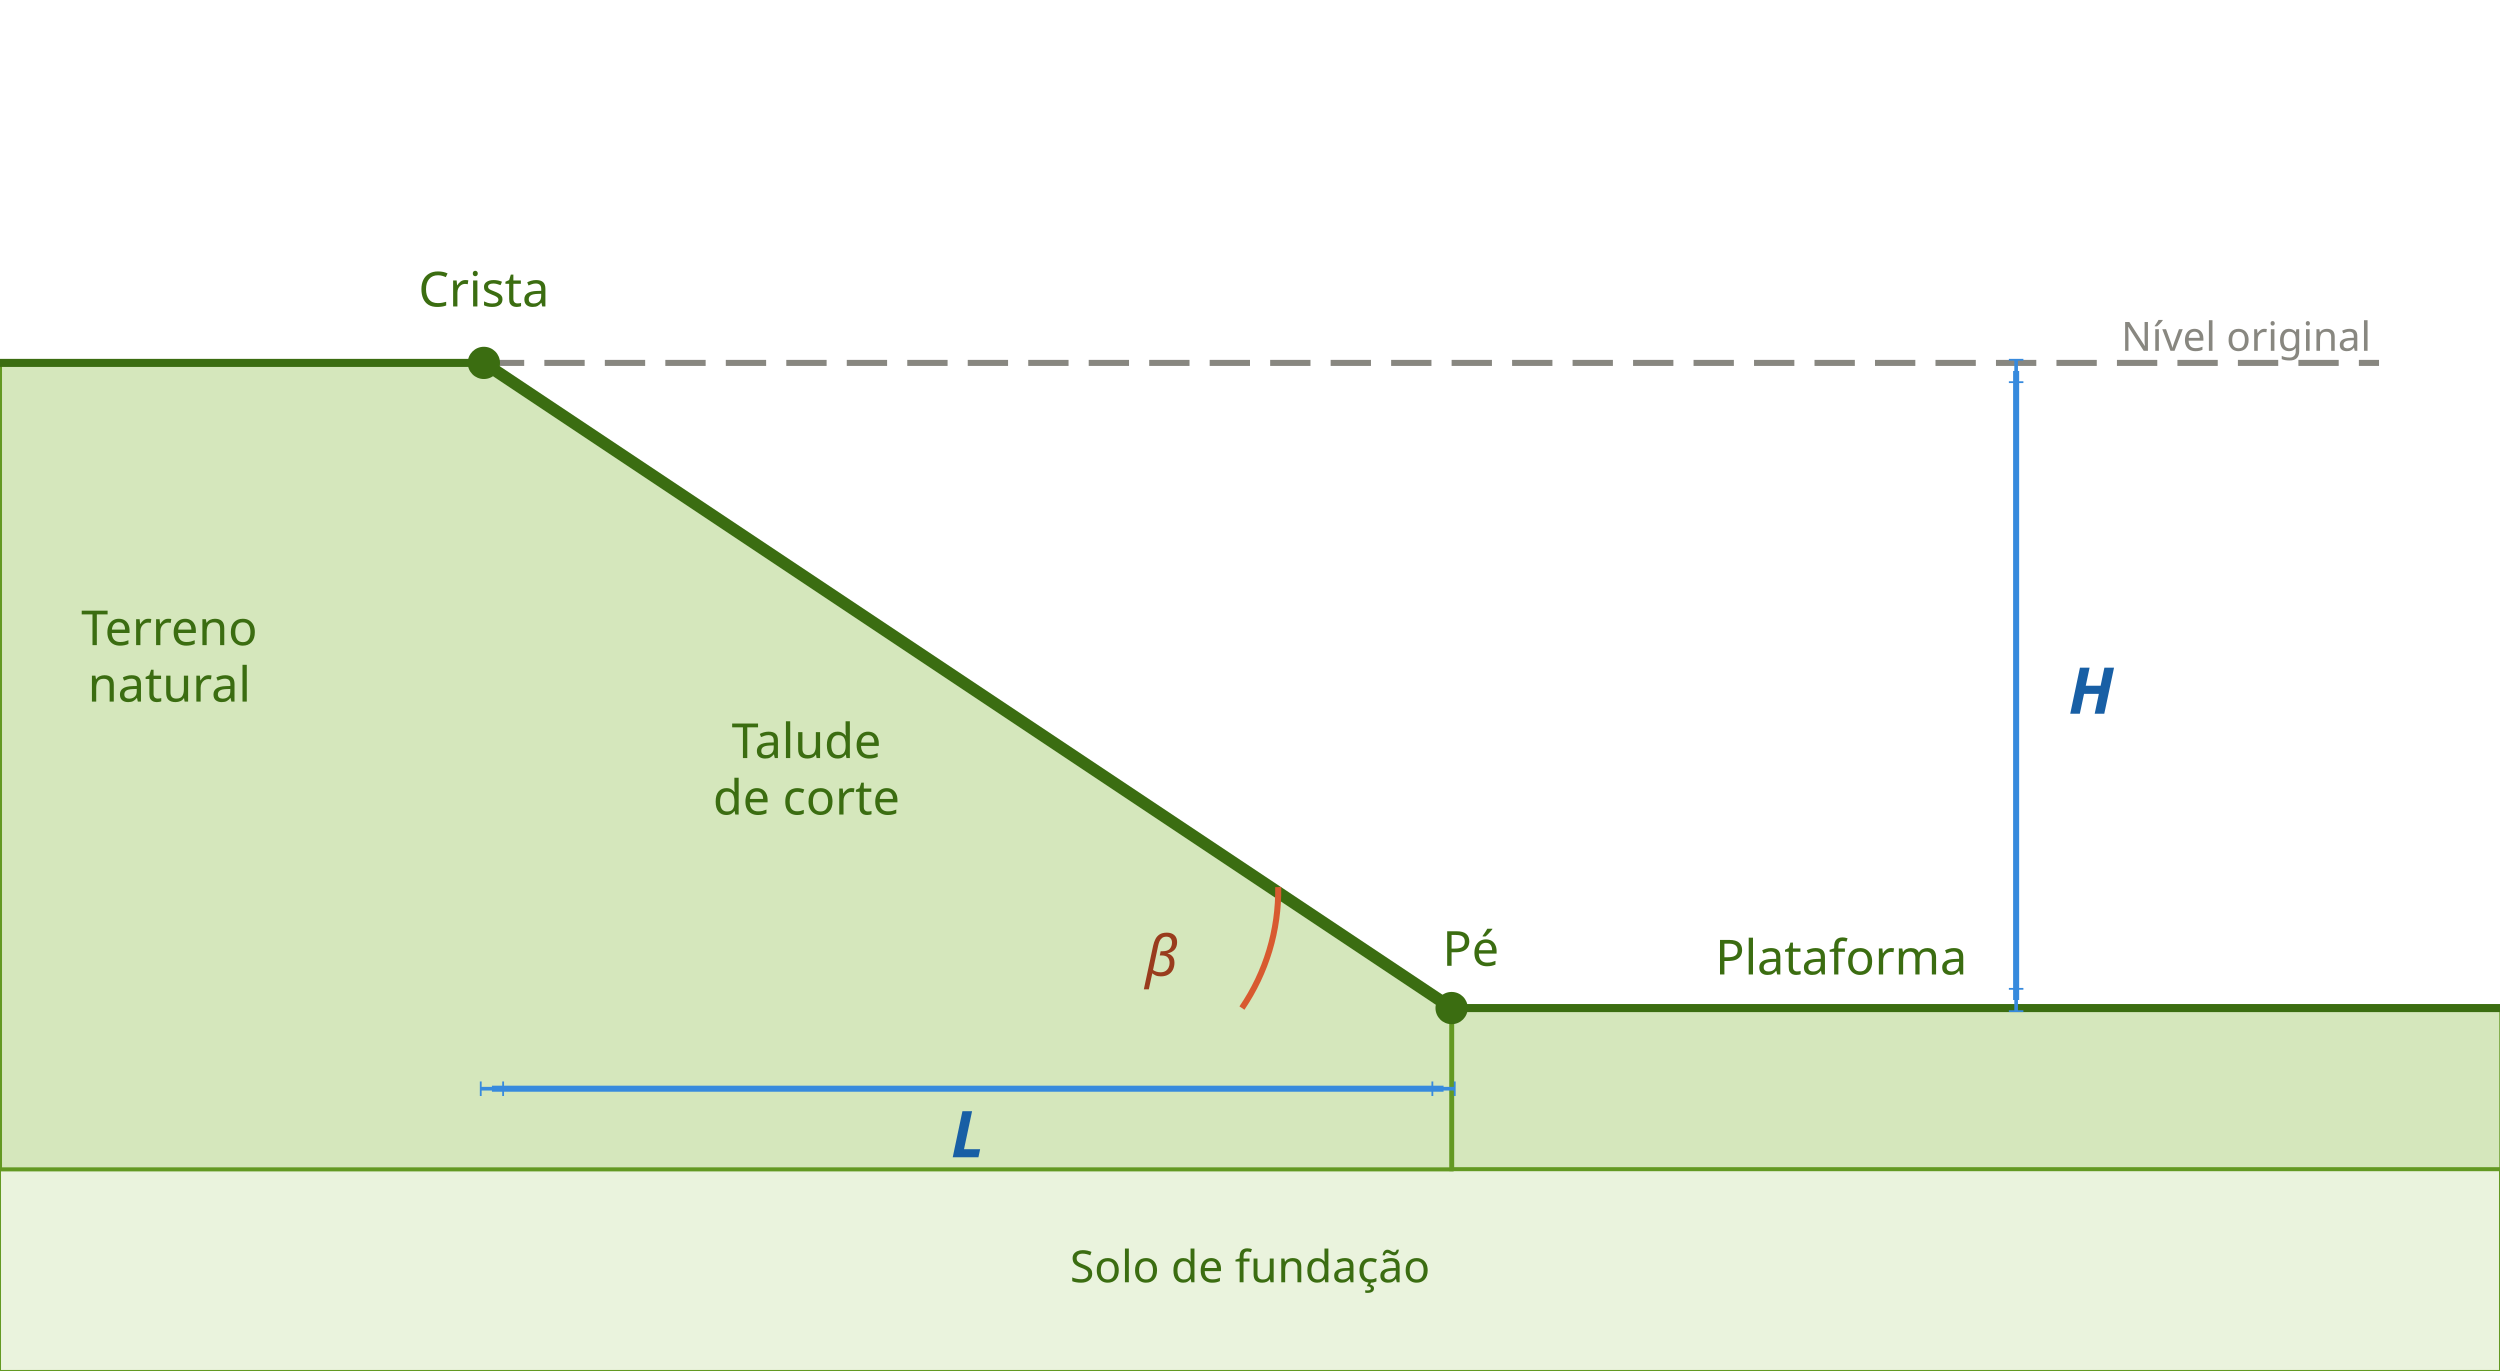
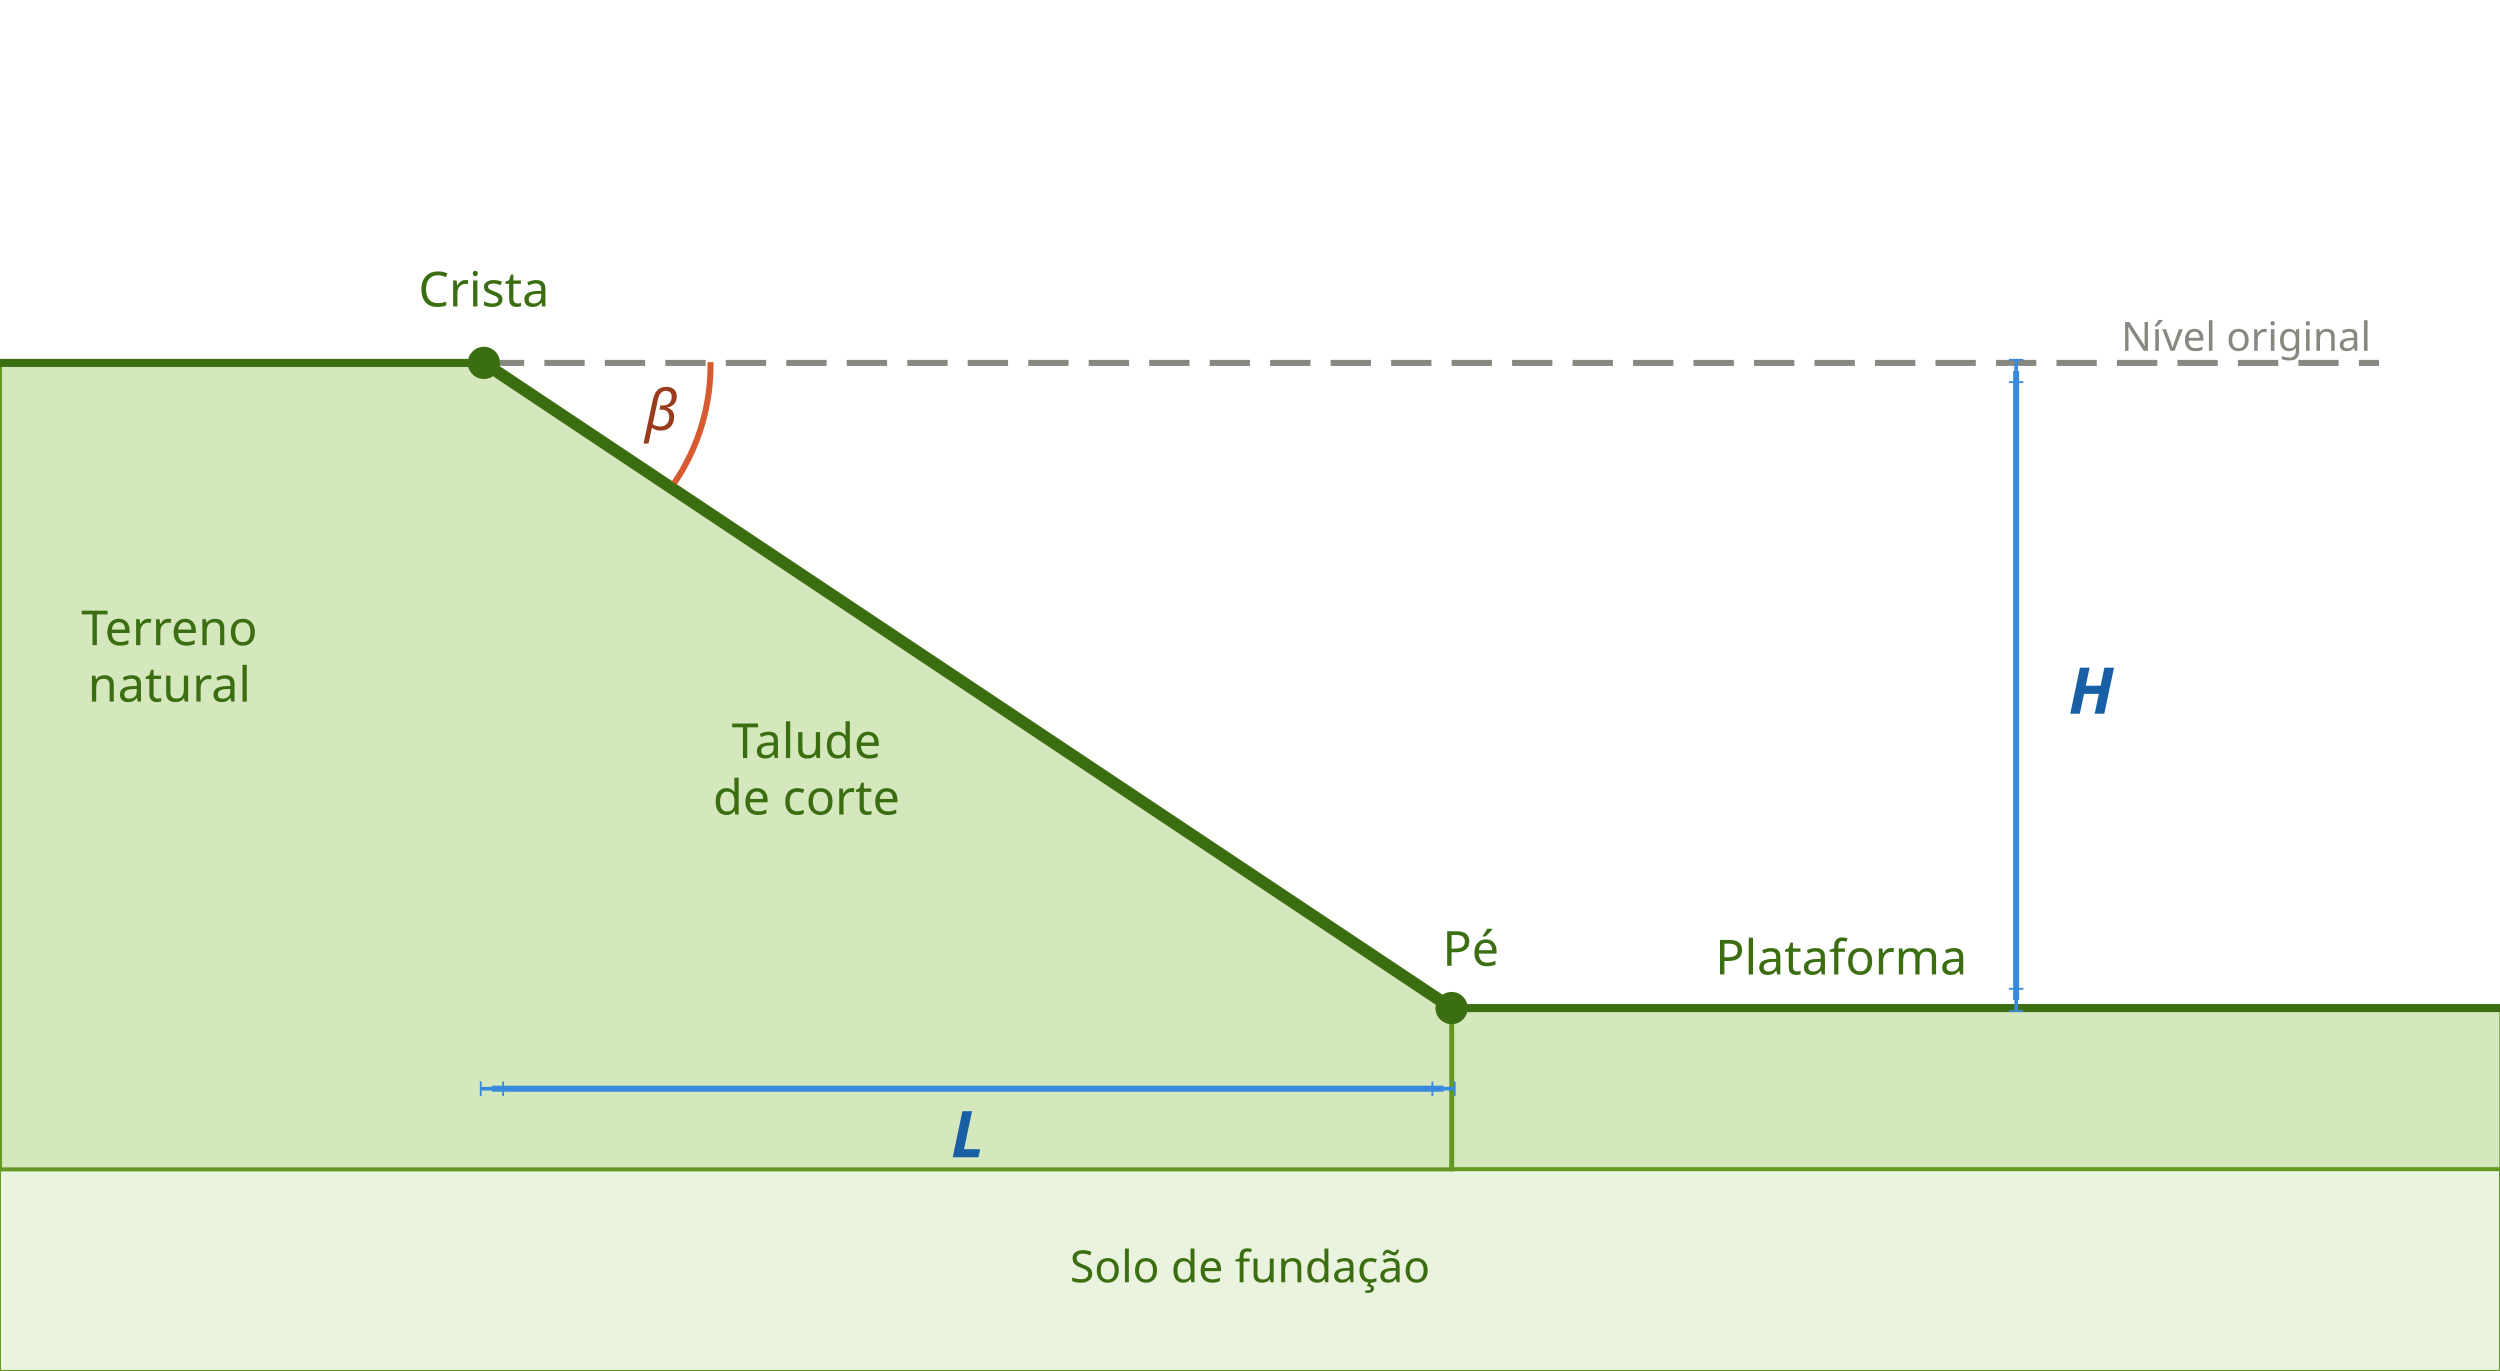
<svg xmlns="http://www.w3.org/2000/svg" width="620" height="340" viewBox="0 0 620 340" version="1.1" id="svg15">
  <defs id="defs1">
    <marker id="arr" viewBox="0 0 10 10" refX="5" refY="5" markerWidth="4" markerHeight="4" orient="auto-start-reverse">
      <path d="M0 5 L10 5 M0 2 L0 8 M10 2 L10 8" fill="none" stroke="context-stroke" stroke-width="1.5" id="path1" />
    </marker>
  </defs>
  <rect x="0" y="290" width="620" height="50" fill="#97C459" fill-opacity="0.20" stroke="#639922" stroke-width="0.5" id="rect1" />
  <text font-family="sans-serif" font-size="11" x="310" y="318" text-anchor="middle" fill="#3B6D11" id="text1">Solo de fundação</text>
  <polygon points="0,90 120,90 360,250 360,290 0,290" fill="#97C459" fill-opacity="0.40" stroke="#639922" stroke-width="1" id="polygon1" />
  <polygon points="580,250 580,290 360,290 360,250 " fill="#97c459" fill-opacity="0.4" stroke="#639922" stroke-width="1" id="polygon2" transform="matrix(1.183541,0,0,0.9978318,-66.03135,0.5854047)" />
  <line x1="120" y1="90" x2="360" y2="250" stroke="#3B6D11" stroke-width="3" id="line2" />
  <line x1="0" y1="90" x2="120" y2="90" stroke="#3B6D11" stroke-width="2" id="line3" />
  <line x1="120" y1="90" x2="590" y2="90" stroke="#888780" stroke-width="1.5" stroke-dasharray="10 5" id="line4" />
  <text font-family="sans-serif" font-size="10" x="588" y="87" text-anchor="end" fill="#888780" id="text4">Nível original</text>
  <line x1="360" y1="250" x2="620.246" y2="250" stroke="#3b6d11" stroke-width="2" id="line5" />
  <line x1="500" y1="92" x2="500" y2="248" stroke="#378ADD" stroke-width="1.5" marker-start="url(#arr)" marker-end="url(#arr)" id="line6" />
  <text font-family="sans-serif" font-size="16" font-style="italic" font-weight="bold" x="513" y="177" fill="#185FA5" id="text6">H</text>
  <line x1="122" y1="270" x2="358" y2="270" stroke="#378ADD" stroke-width="1.5" marker-start="url(#arr)" marker-end="url(#arr)" id="line7" />
  <text font-family="sans-serif" font-size="16" font-style="italic" font-weight="bold" x="240" y="287" text-anchor="middle" fill="#185FA5" id="text7">L</text>
-   <path d="M 308,250 A 52,52 0 0,0 317,220" fill="none" stroke="#D85A30" stroke-width="1.5" id="path7" />
-   <text font-family="sans-serif" font-size="14" font-style="italic" x="284" y="242" fill="#993C1D" id="text8">β</text>
+   <path d="m 167.207,119.813 a 52,52 0 0 0 9,-30" fill="none" stroke="#d85a30" stroke-width="1.5" id="path7" />
+   <text font-family="sans-serif" font-size="14px" font-style="italic" x="159.921" y="106.644" fill="#993c1d" id="text8">β</text>
  <circle cx="120" cy="90" r="4" fill="#3B6D11" id="circle8" />
  <text font-family="sans-serif" font-size="12" font-weight="500" x="120" y="76" text-anchor="middle" fill="#3B6D11" id="text9">Crista</text>
  <circle cx="360" cy="250" r="4" fill="#3B6D11" id="circle9" />
  <text font-family="sans-serif" font-size="12px" font-weight="500" x="371.771" y="239.512" text-anchor="end" fill="#3b6d11" id="text10">Pé</text>
  <text font-family="sans-serif" font-size="12" font-weight="500" x="200" y="188" text-anchor="middle" fill="#3B6D11" id="text11">Talude</text>
  <text font-family="sans-serif" font-size="12" font-weight="500" x="200" y="202" text-anchor="middle" fill="#3B6D11" id="text12">de corte</text>
  <text font-family="sans-serif" font-size="12" x="42" y="160" text-anchor="middle" fill="#3B6D11" id="text13">Terreno</text>
  <text font-family="sans-serif" font-size="12" x="42" y="174" text-anchor="middle" fill="#3B6D11" id="text14">natural</text>
  <text font-family="sans-serif" font-size="12px" font-weight="500" x="456.626" y="241.665" text-anchor="middle" fill="#3b6d11" id="text15">Plataforma</text>
</svg>
